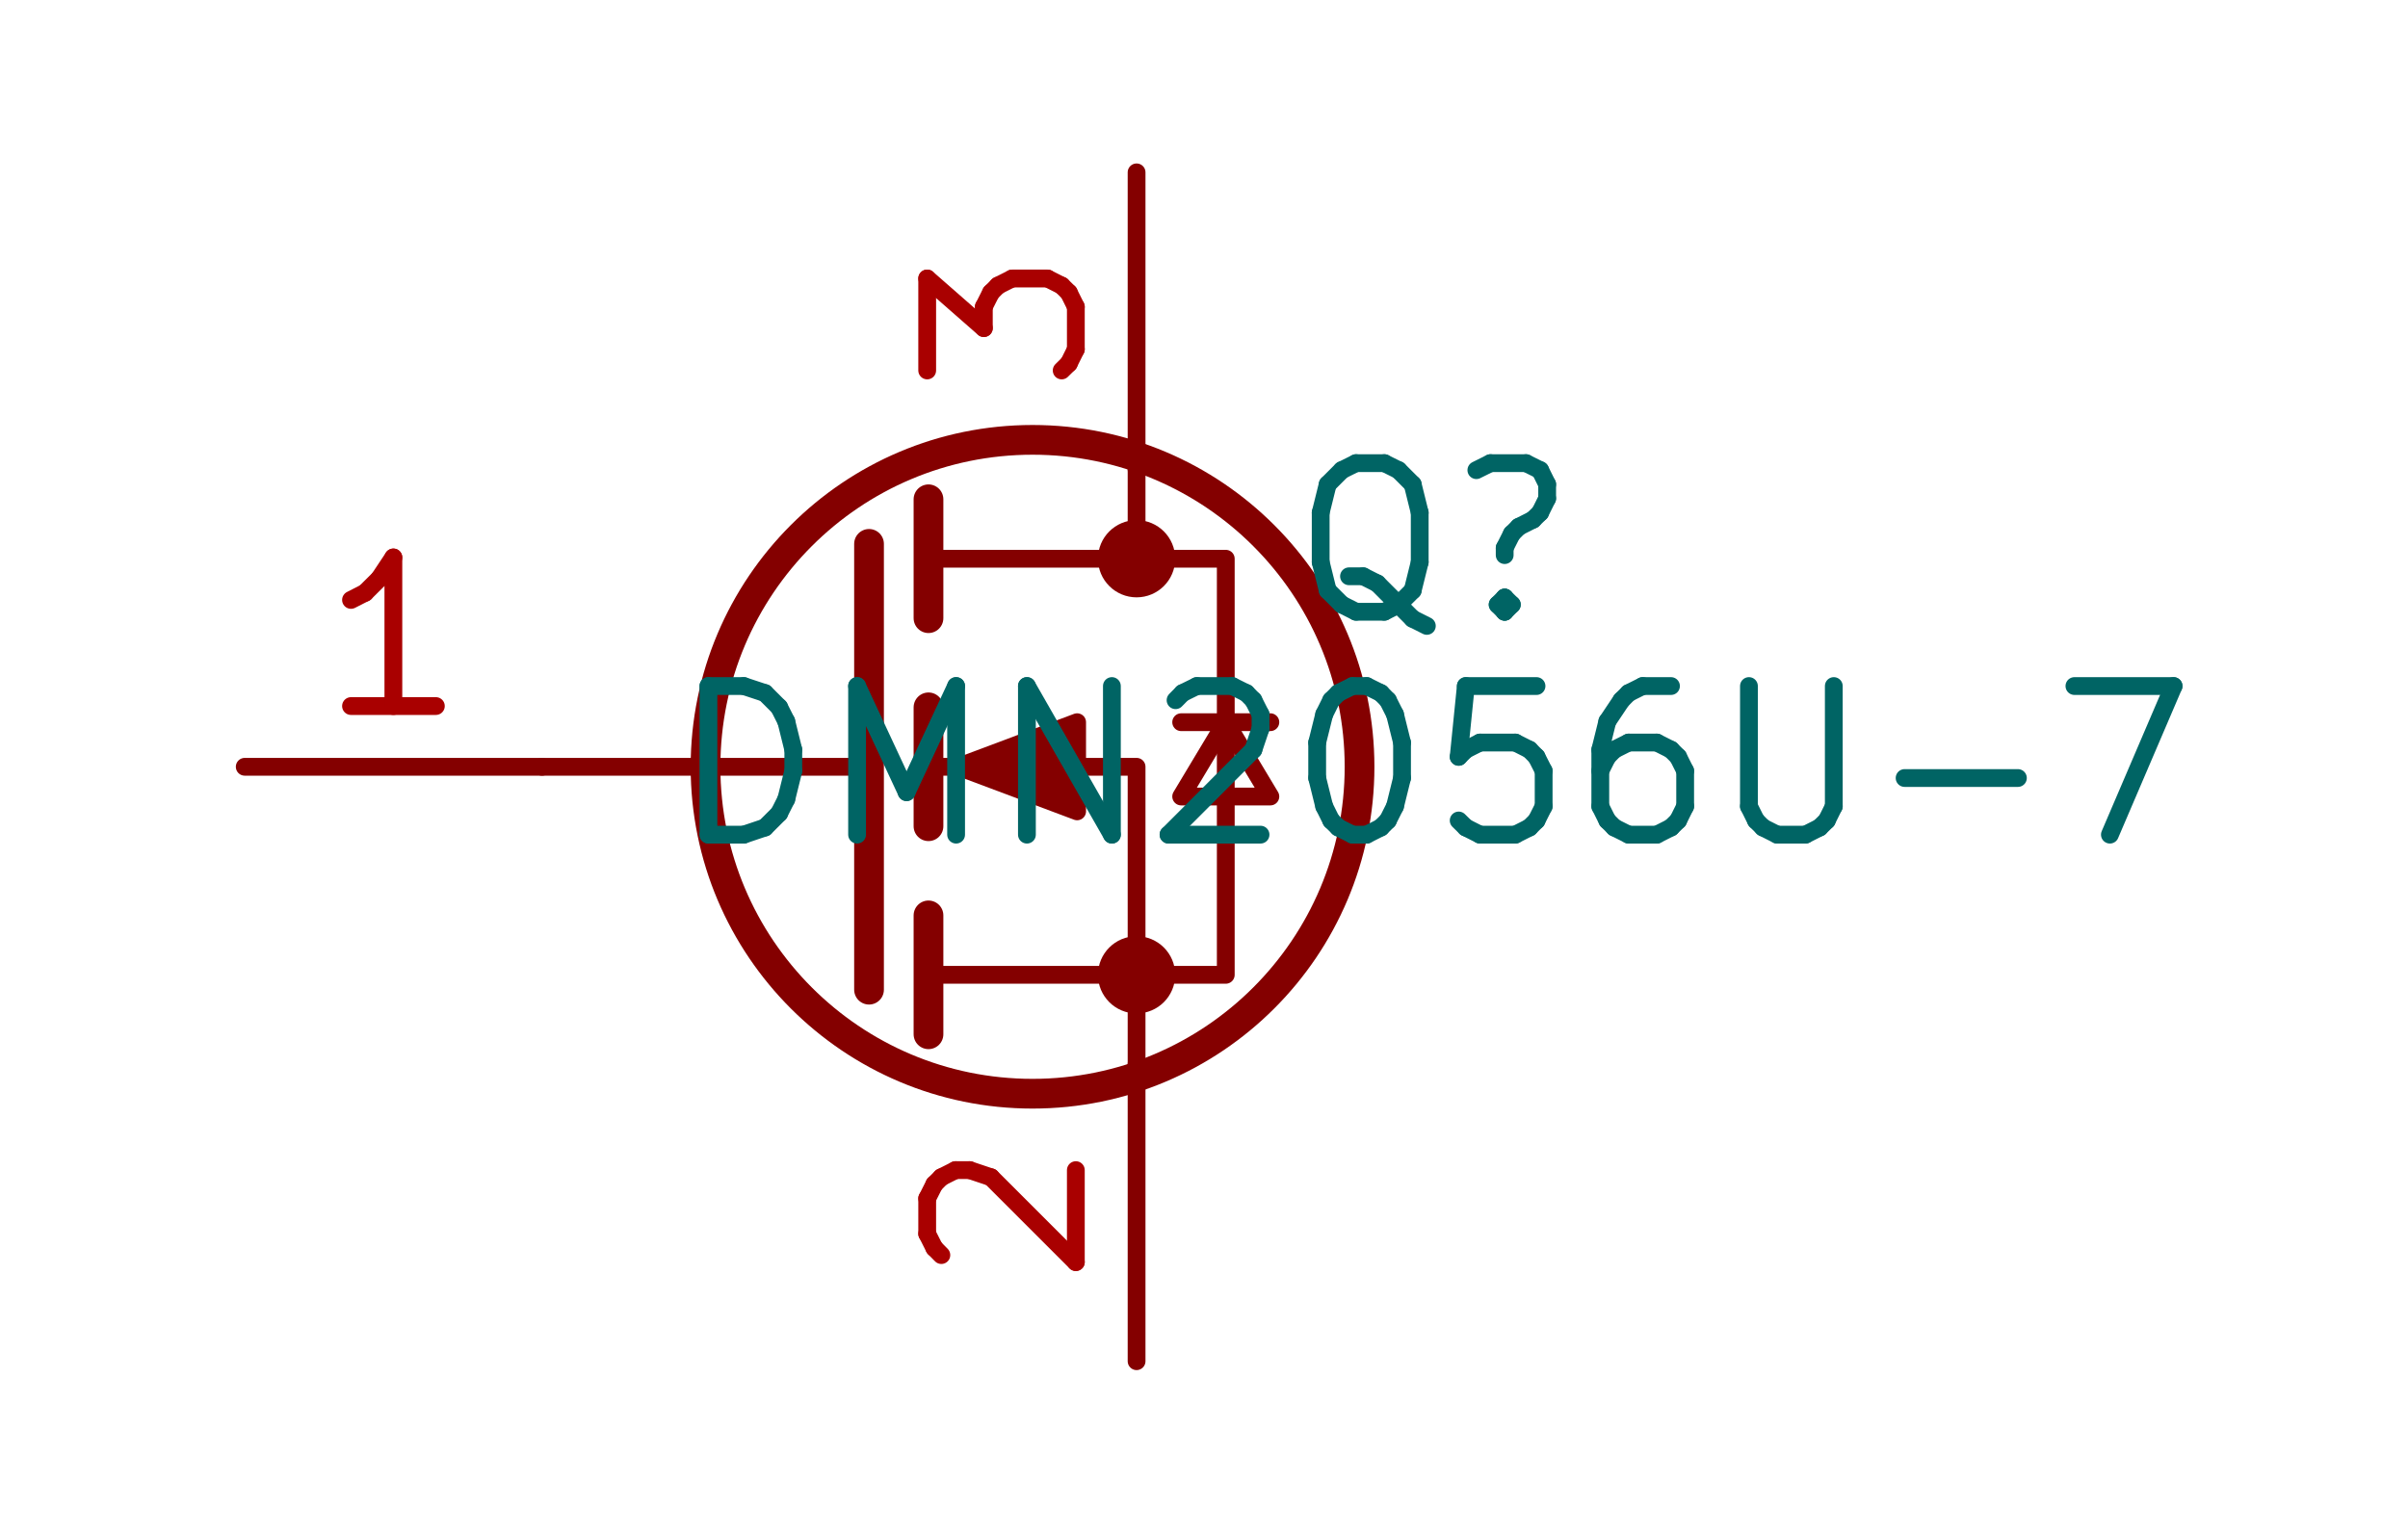
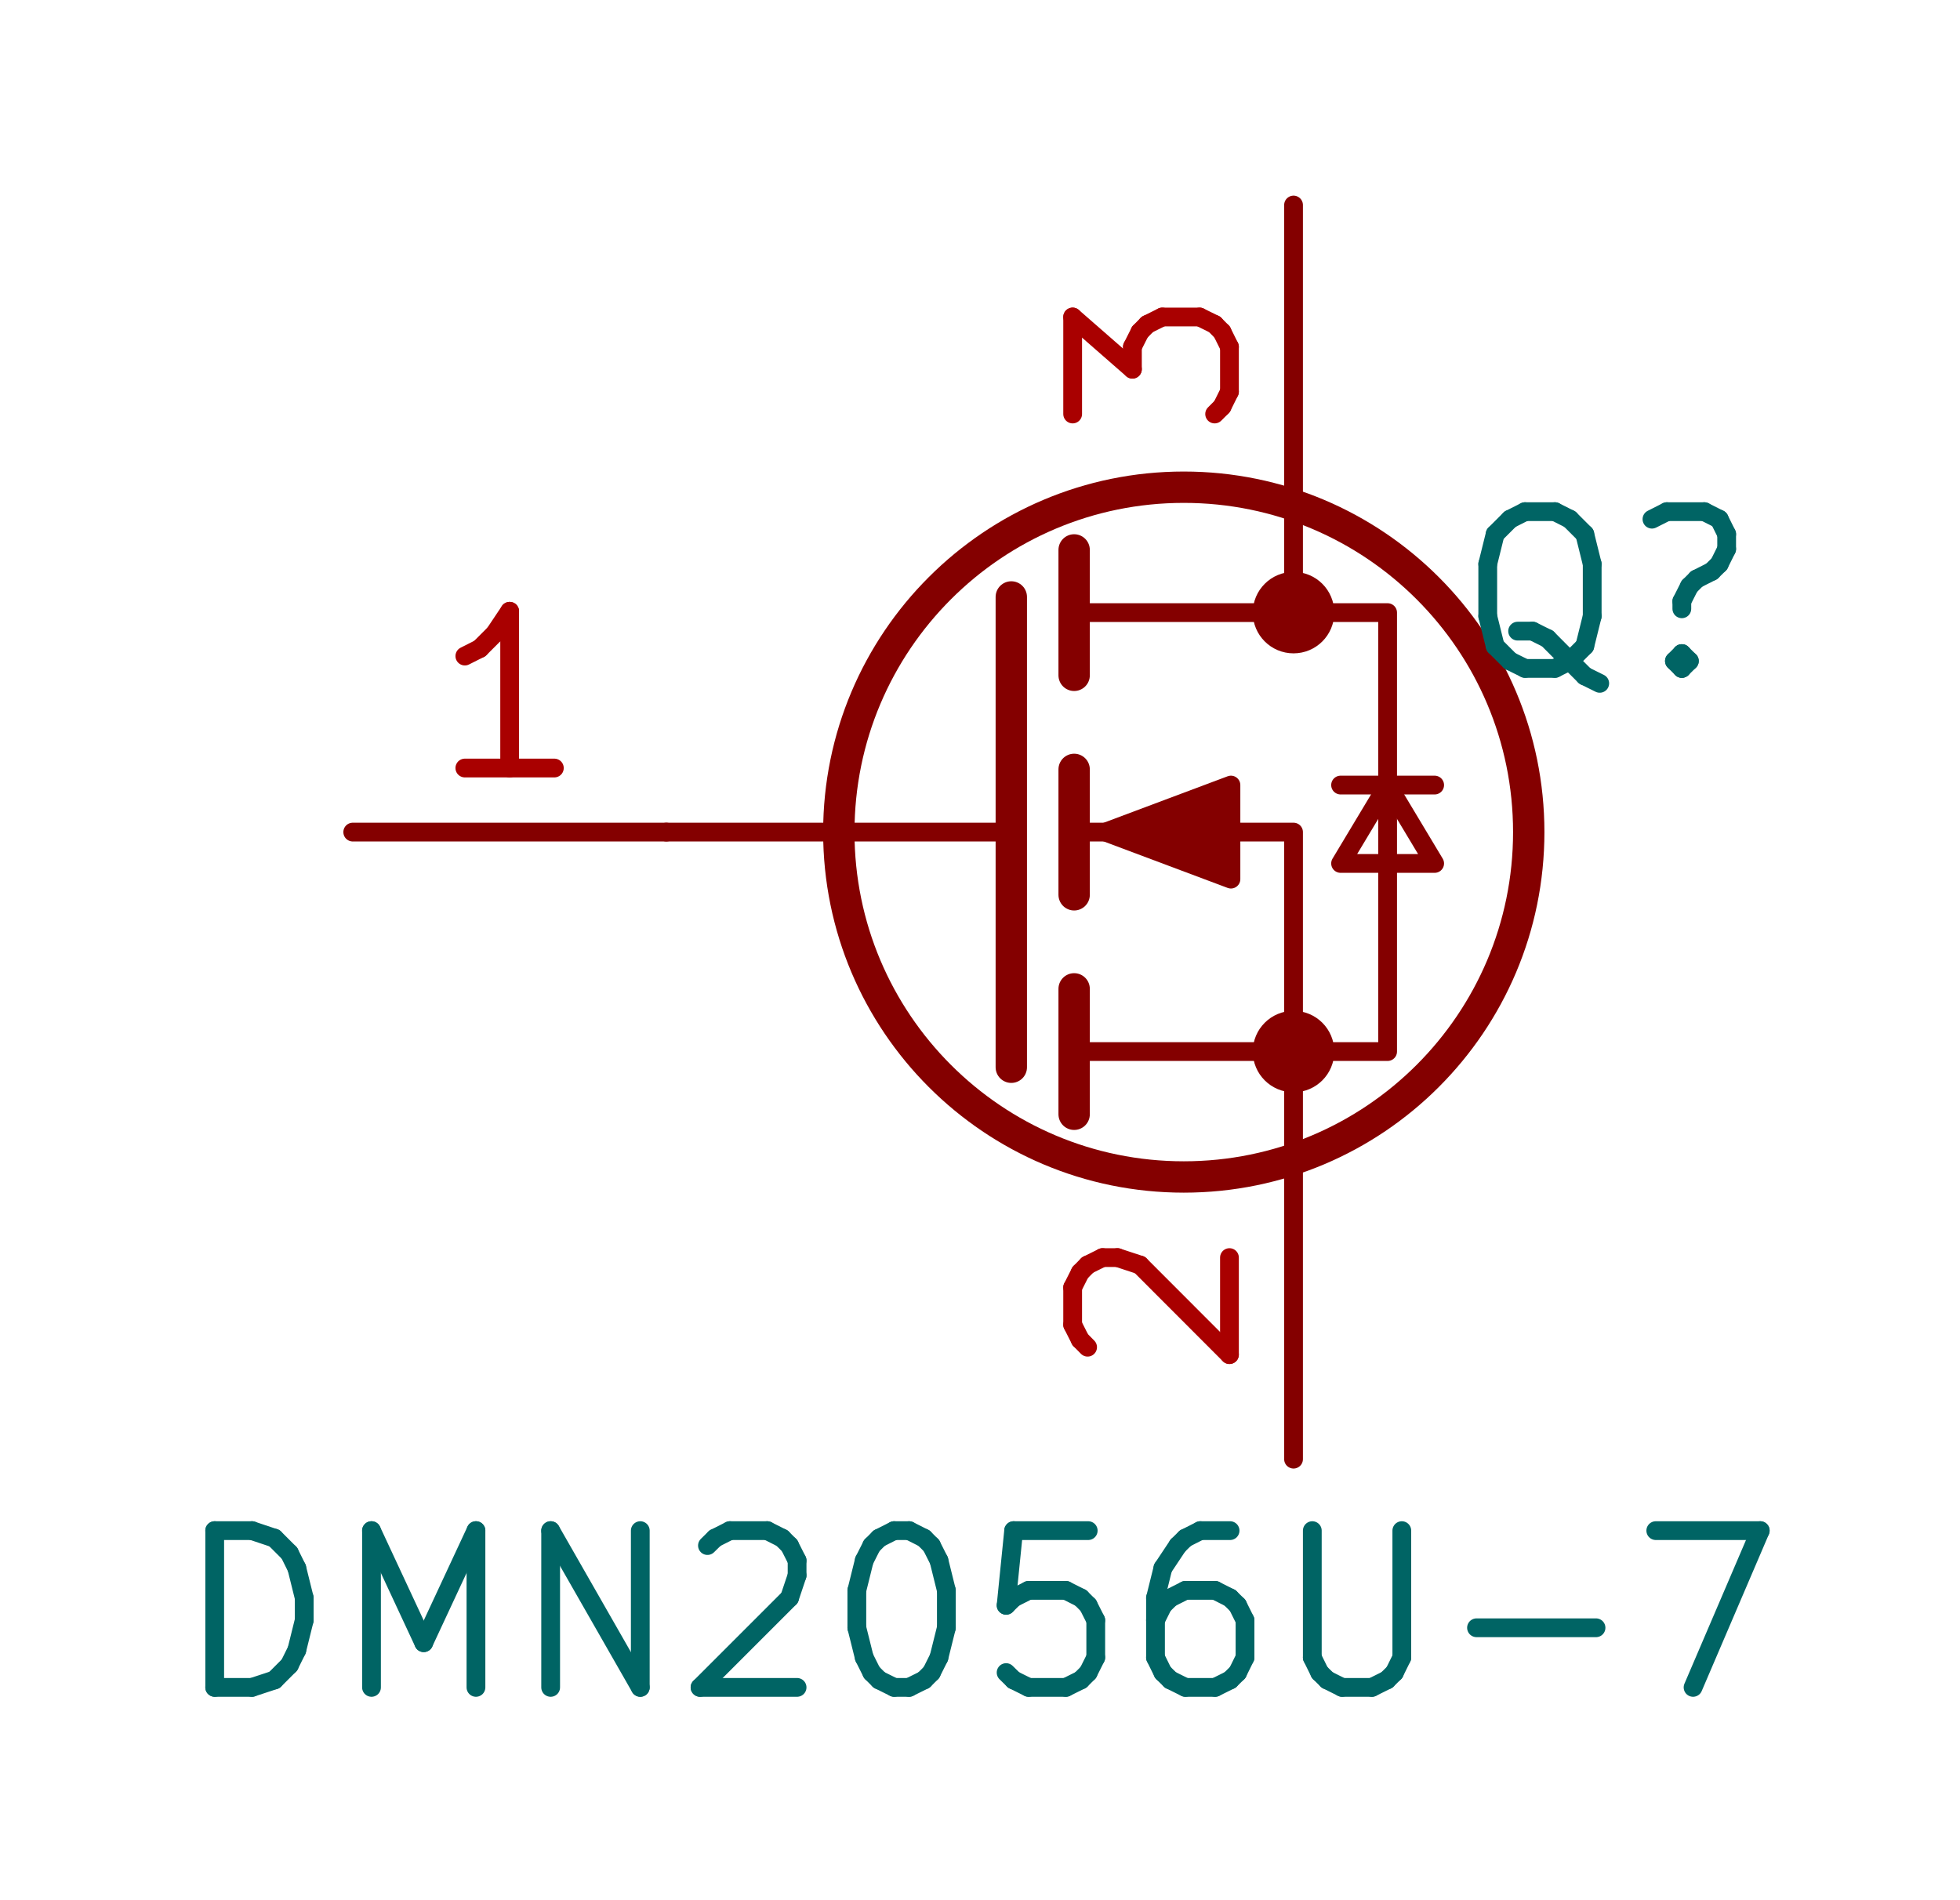
- <svg xmlns="http://www.w3.org/2000/svg" version="1.1" width="100%" height="100%" viewBox="0 0 20.574 13.106">
+ <svg xmlns="http://www.w3.org/2000/svg" version="1.1" width="100%" height="100%" viewBox="0 0 15.875 15.392">
  <g style="fill:#000000; fill-opacity:1;stroke:#000000; stroke-opacity:1; stroke-linecap:round; stroke-linejoin:round;" transform="translate(0 0) scale(1 1)">
-     <path style="fill:none;  stroke:#840000; stroke-width:0.254; stroke-opacity:1;  stroke-linecap:round; stroke-linejoin:round;fill:none" d="M 7.425,4.648 7.425,8.458 " />
-     <path style="fill:none;  stroke:#840000; stroke-width:0.152; stroke-opacity:1;  stroke-linecap:round; stroke-linejoin:round;fill:none" d="M 7.425,6.553 4.631,6.553 " />
-     <path style="fill:none;  stroke:#840000; stroke-width:0.254; stroke-opacity:1;  stroke-linecap:round; stroke-linejoin:round;fill:none" d="M 7.933,4.267 7.933,5.283 " />
-     <path style="fill:none;  stroke:#840000; stroke-width:0.254; stroke-opacity:1;  stroke-linecap:round; stroke-linejoin:round;fill:none" d="M 7.933,6.045 7.933,7.061 " />
-     <path style="fill:none;  stroke:#840000; stroke-width:0.254; stroke-opacity:1;  stroke-linecap:round; stroke-linejoin:round;fill:none" d="M 7.933,7.823 7.933,8.839 " />
-     <path style="fill:none;  stroke:#840000; stroke-width:0.152; stroke-opacity:1;  stroke-linecap:round; stroke-linejoin:round;fill:none" d="M 7.933,8.331 10.473,8.331 10.473,4.775 7.933,4.775 " />
-     <path style="fill:#840000; fill-opacity:1;  stroke:#840000; stroke-width:0.152; stroke-opacity:1;  stroke-linecap:round; stroke-linejoin:round;fill-rule:evenodd;" d="M 8.187,6.553 9.203,6.172 9.203,6.934 Z" />
+     <path style="fill:none;  stroke:#840000; stroke-width:0.254; stroke-opacity:1;  stroke-linecap:round; stroke-linejoin:round;fill:none" d="M 8.191,4.836 8.191,8.646 " />
+     <path style="fill:none;  stroke:#840000; stroke-width:0.152; stroke-opacity:1;  stroke-linecap:round; stroke-linejoin:round;fill:none" d="M 8.191,6.741 5.397,6.741 " />
+     <path style="fill:none;  stroke:#840000; stroke-width:0.254; stroke-opacity:1;  stroke-linecap:round; stroke-linejoin:round;fill:none" d="M 8.7,4.455 8.7,5.471 " />
+     <path style="fill:none;  stroke:#840000; stroke-width:0.254; stroke-opacity:1;  stroke-linecap:round; stroke-linejoin:round;fill:none" d="M 8.7,6.233 8.7,7.249 " />
+     <path style="fill:none;  stroke:#840000; stroke-width:0.254; stroke-opacity:1;  stroke-linecap:round; stroke-linejoin:round;fill:none" d="M 8.7,8.011 8.7,9.027 " />
+     <path style="fill:none;  stroke:#840000; stroke-width:0.152; stroke-opacity:1;  stroke-linecap:round; stroke-linejoin:round;fill:none" d="M 8.7,8.519 11.239,8.519 11.239,4.963 8.7,4.963 " />
+     <path style="fill:#840000; fill-opacity:1;  stroke:#840000; stroke-width:0.152; stroke-opacity:1;  stroke-linecap:round; stroke-linejoin:round;fill-rule:evenodd;" d="M 8.954,6.741 9.97,6.36 9.97,7.122 Z" />
  </g>
  <g style="fill:none;  stroke:#840000; stroke-width:0.254; stroke-opacity:1;  stroke-linecap:round; stroke-linejoin:round;">
-     <circle cx="8.822" cy="6.553" r="2.794" />
-     <path style="fill:none;  stroke:#840000; stroke-width:0.152; stroke-opacity:1;  stroke-linecap:round; stroke-linejoin:round;fill:none" d="M 9.711,4.013 9.711,4.775 " />
+     <circle cx="9.588" cy="6.741" r="2.794" />
+     <path style="fill:none;  stroke:#840000; stroke-width:0.152; stroke-opacity:1;  stroke-linecap:round; stroke-linejoin:round;fill:none" d="M 10.477,4.201 10.477,4.963 " />
  </g>
  <g style="fill:#840000; fill-opacity:1;  stroke:#840000; stroke-width:0.152; stroke-opacity:1;  stroke-linecap:round; stroke-linejoin:round;">
-     <circle cx="9.711" cy="4.775" r="0.254" />
-     <circle cx="9.711" cy="8.331" r="0.254" />
-     <path style="fill:none;  stroke:#840000; stroke-width:0.152; stroke-opacity:1;  stroke-linecap:round; stroke-linejoin:round;fill:none" d="M 9.711,9.093 9.711,6.553 7.933,6.553 " />
-     <path style="fill:none;  stroke:#840000; stroke-width:0.152; stroke-opacity:1;  stroke-linecap:round; stroke-linejoin:round;fill:none" d="M 10.092,6.172 10.854,6.172 " />
-     <path style="fill:none;  stroke:#840000; stroke-width:0.152; stroke-opacity:1;  stroke-linecap:round; stroke-linejoin:round;fill:none" d="M 10.473,6.172 10.092,6.807 10.854,6.807 Z" />
+     <circle cx="10.477" cy="4.963" r="0.254" />
+     <circle cx="10.477" cy="8.519" r="0.254" />
+     <path style="fill:none;  stroke:#840000; stroke-width:0.152; stroke-opacity:1;  stroke-linecap:round; stroke-linejoin:round;fill:none" d="M 10.477,9.281 10.477,6.741 8.7,6.741 " />
+     <path style="fill:none;  stroke:#840000; stroke-width:0.152; stroke-opacity:1;  stroke-linecap:round; stroke-linejoin:round;fill:none" d="M 10.858,6.36 11.62,6.36 " />
+     <path style="fill:none;  stroke:#840000; stroke-width:0.152; stroke-opacity:1;  stroke-linecap:round; stroke-linejoin:round;fill:none" d="M 11.239,6.36 10.858,6.995 11.62,6.995 Z" />
  </g>
  <g style="fill:none;  stroke:#840000; stroke-width:0.152; stroke-opacity:1;  stroke-linecap:round; stroke-linejoin:round;">
-     <path d="M4.631 6.553 L2.091 6.553 " />
+     <path d="M5.397 6.741 L2.857 6.741 " />
  </g>
  <g style="fill:none;  stroke:#A90000; stroke-width:0.152; stroke-opacity:1;  stroke-linecap:round; stroke-linejoin:round;">
-     <text x="3.361" y="6.198" textLength="1.413" font-size="1.693" lengthAdjust="spacingAndGlyphs" text-anchor="middle" opacity="0" stroke-opacity="0">1</text>
-     <g class="stroked-text">
-       <path d="M3.724 6.034 L2.999 6.034 " />
-       <path d="M3.361 6.034 L3.361 4.764 " />
-       <path d="M3.361 4.764 L3.24 4.946 " />
-       <path d="M3.24 4.946 L3.119 5.066 " />
-       <path d="M3.119 5.066 L2.999 5.127 " />
+     <text x="4.128" y="6.385" textLength="1.413" font-size="1.693" lengthAdjust="spacingAndGlyphs" text-anchor="middle" opacity="0" stroke-opacity="0">1</text>
+     <g class="stroked-text">
+       <path d="M4.49 6.222 L3.765 6.222 " />
+       <path d="M4.128 6.222 L4.128 4.952 " />
+       <path d="M4.128 4.952 L4.007 5.133 " />
+       <path d="M4.007 5.133 L3.886 5.254 " />
+       <path d="M3.886 5.254 L3.765 5.315 " />
    </g>
  </g>
  <g style="fill:none;  stroke:#840000; stroke-width:0.152; stroke-opacity:1;  stroke-linecap:round; stroke-linejoin:round;">
-     <path d="M9.711 9.093 L9.711 11.633 " />
+     <path d="M10.477 9.281 L10.477 11.821 " />
  </g>
  <g style="fill:none;  stroke:#A90000; stroke-width:0.152; stroke-opacity:1;  stroke-linecap:round; stroke-linejoin:round;">
-     <g transform="rotate(-90 9.3558 10.3632)">
-       <text x="9.356" y="10.363" textLength="1.413" font-size="1.693" lengthAdjust="spacingAndGlyphs" text-anchor="middle" opacity="0" stroke-opacity="0">2</text>
-     </g>
-     <g class="stroked-text">
-       <path d="M8.043 10.726 L7.983 10.665 " />
-       <path d="M7.983 10.665 L7.922 10.544 " />
-       <path d="M7.922 10.544 L7.922 10.242 " />
-       <path d="M7.922 10.242 L7.983 10.121 " />
-       <path d="M7.983 10.121 L8.043 10.061 " />
-       <path d="M8.043 10.061 L8.164 10 " />
-       <path d="M8.164 10 L8.285 10 " />
-       <path d="M8.285 10 L8.467 10.061 " />
-       <path d="M8.467 10.061 L9.192 10.786 " />
-       <path d="M9.192 10.786 L9.192 10 " />
+     <g transform="rotate(-90 10.1219 10.5509)">
+       <text x="10.122" y="10.551" textLength="1.413" font-size="1.693" lengthAdjust="spacingAndGlyphs" text-anchor="middle" opacity="0" stroke-opacity="0">2</text>
+     </g>
+     <g class="stroked-text">
+       <path d="M8.809 10.914 L8.749 10.853 " />
+       <path d="M8.749 10.853 L8.688 10.732 " />
+       <path d="M8.688 10.732 L8.688 10.43 " />
+       <path d="M8.688 10.43 L8.749 10.309 " />
+       <path d="M8.749 10.309 L8.809 10.248 " />
+       <path d="M8.809 10.248 L8.93 10.188 " />
+       <path d="M8.93 10.188 L9.051 10.188 " />
+       <path d="M9.051 10.188 L9.233 10.248 " />
+       <path d="M9.233 10.248 L9.958 10.974 " />
+       <path d="M9.958 10.974 L9.958 10.188 " />
    </g>
  </g>
  <g style="fill:none;  stroke:#840000; stroke-width:0.152; stroke-opacity:1;  stroke-linecap:round; stroke-linejoin:round;">
-     <path d="M9.711 4.013 L9.711 1.473 " />
+     <path d="M10.477 4.201 L10.477 1.661 " />
  </g>
  <g style="fill:none;  stroke:#A90000; stroke-width:0.152; stroke-opacity:1;  stroke-linecap:round; stroke-linejoin:round;">
-     <g transform="rotate(-90 9.3558 2.7432)">
-       <text x="9.356" y="2.743" textLength="1.413" font-size="1.693" lengthAdjust="spacingAndGlyphs" text-anchor="middle" opacity="0" stroke-opacity="0">3</text>
-     </g>
-     <g class="stroked-text">
-       <path d="M7.922 3.166 L7.922 2.38 " />
-       <path d="M7.922 2.38 L8.406 2.804 " />
-       <path d="M8.406 2.804 L8.406 2.622 " />
-       <path d="M8.406 2.622 L8.467 2.501 " />
-       <path d="M8.467 2.501 L8.527 2.441 " />
-       <path d="M8.527 2.441 L8.648 2.38 " />
-       <path d="M8.648 2.38 L8.95 2.38 " />
-       <path d="M8.95 2.38 L9.071 2.441 " />
-       <path d="M9.071 2.441 L9.132 2.501 " />
-       <path d="M9.132 2.501 L9.192 2.622 " />
-       <path d="M9.192 2.622 L9.192 2.985 " />
-       <path d="M9.192 2.985 L9.132 3.106 " />
-       <path d="M9.132 3.106 L9.071 3.166 " />
+     <g transform="rotate(-90 10.1219 2.9309)">
+       <text x="10.122" y="2.931" textLength="1.413" font-size="1.693" lengthAdjust="spacingAndGlyphs" text-anchor="middle" opacity="0" stroke-opacity="0">3</text>
+     </g>
+     <g class="stroked-text">
+       <path d="M8.688 3.354 L8.688 2.568 " />
+       <path d="M8.688 2.568 L9.172 2.991 " />
+       <path d="M9.172 2.991 L9.172 2.81 " />
+       <path d="M9.172 2.81 L9.233 2.689 " />
+       <path d="M9.233 2.689 L9.293 2.628 " />
+       <path d="M9.293 2.628 L9.414 2.568 " />
+       <path d="M9.414 2.568 L9.716 2.568 " />
+       <path d="M9.716 2.568 L9.838 2.628 " />
+       <path d="M9.838 2.628 L9.898 2.689 " />
+       <path d="M9.898 2.689 L9.958 2.81 " />
+       <path d="M9.958 2.81 L9.958 3.173 " />
+       <path d="M9.958 3.173 L9.898 3.294 " />
+       <path d="M9.898 3.294 L9.838 3.354 " />
    </g>
  </g>
  <g style="fill:none;  stroke:#006464; stroke-width:0.152; stroke-opacity:1;  stroke-linecap:round; stroke-linejoin:round;">
-     <text x="12.251" y="5.283" textLength="2.622" font-size="1.693" lengthAdjust="spacingAndGlyphs" text-anchor="middle" opacity="0" stroke-opacity="0">Q?</text>
-     <g class="stroked-text">
-       <path d="M12.191 5.349 L12.07 5.288 " />
-       <path d="M12.07 5.288 L11.949 5.167 " />
-       <path d="M11.949 5.167 L11.768 4.986 " />
-       <path d="M11.768 4.986 L11.647 4.925 " />
-       <path d="M11.647 4.925 L11.526 4.925 " />
-       <path d="M11.586 5.228 L11.465 5.167 " />
-       <path d="M11.465 5.167 L11.344 5.046 " />
-       <path d="M11.344 5.046 L11.284 4.804 " />
-       <path d="M11.284 4.804 L11.284 4.381 " />
-       <path d="M11.284 4.381 L11.344 4.139 " />
-       <path d="M11.344 4.139 L11.465 4.018 " />
-       <path d="M11.465 4.018 L11.586 3.958 " />
-       <path d="M11.586 3.958 L11.828 3.958 " />
-       <path d="M11.828 3.958 L11.949 4.018 " />
-       <path d="M11.949 4.018 L12.07 4.139 " />
-       <path d="M12.07 4.139 L12.13 4.381 " />
-       <path d="M12.13 4.381 L12.13 4.804 " />
-       <path d="M12.13 4.804 L12.07 5.046 " />
-       <path d="M12.07 5.046 L11.949 5.167 " />
-       <path d="M11.949 5.167 L11.828 5.228 " />
-       <path d="M11.828 5.228 L11.586 5.228 " />
-       <path d="M12.856 5.107 L12.917 5.167 " />
-       <path d="M12.917 5.167 L12.856 5.228 " />
-       <path d="M12.856 5.228 L12.796 5.167 " />
-       <path d="M12.796 5.167 L12.856 5.107 " />
-       <path d="M12.856 5.107 L12.856 5.228 " />
-       <path d="M12.614 4.018 L12.735 3.958 " />
-       <path d="M12.735 3.958 L13.038 3.958 " />
-       <path d="M13.038 3.958 L13.159 4.018 " />
-       <path d="M13.159 4.018 L13.219 4.139 " />
-       <path d="M13.219 4.139 L13.219 4.26 " />
-       <path d="M13.219 4.26 L13.159 4.381 " />
-       <path d="M13.159 4.381 L13.098 4.441 " />
-       <path d="M13.098 4.441 L12.977 4.502 " />
-       <path d="M12.977 4.502 L12.917 4.562 " />
-       <path d="M12.917 4.562 L12.856 4.683 " />
-       <path d="M12.856 4.683 L12.856 4.744 " />
-     </g>
-     <text x="12.251" y="7.188" textLength="13.206" font-size="1.693" lengthAdjust="spacingAndGlyphs" text-anchor="middle" opacity="0" stroke-opacity="0">DMN2056U-7</text>
-     <g class="stroked-text">
-       <path d="M6.053 7.133 L6.053 5.863 " />
-       <path d="M6.053 5.863 L6.355 5.863 " />
-       <path d="M6.355 5.863 L6.536 5.923 " />
-       <path d="M6.536 5.923 L6.657 6.044 " />
-       <path d="M6.657 6.044 L6.718 6.165 " />
-       <path d="M6.718 6.165 L6.778 6.407 " />
-       <path d="M6.778 6.407 L6.778 6.588 " />
-       <path d="M6.778 6.588 L6.718 6.83 " />
-       <path d="M6.718 6.83 L6.657 6.951 " />
-       <path d="M6.657 6.951 L6.536 7.072 " />
-       <path d="M6.536 7.072 L6.355 7.133 " />
-       <path d="M6.355 7.133 L6.053 7.133 " />
-       <path d="M7.323 7.133 L7.323 5.863 " />
-       <path d="M7.323 5.863 L7.746 6.77 " />
-       <path d="M7.746 6.77 L8.169 5.863 " />
-       <path d="M8.169 5.863 L8.169 7.133 " />
-       <path d="M8.774 7.133 L8.774 5.863 " />
-       <path d="M8.774 5.863 L9.5 7.133 " />
-       <path d="M9.5 7.133 L9.5 5.863 " />
-       <path d="M10.044 5.984 L10.104 5.923 " />
-       <path d="M10.104 5.923 L10.226 5.863 " />
-       <path d="M10.226 5.863 L10.528 5.863 " />
-       <path d="M10.528 5.863 L10.649 5.923 " />
-       <path d="M10.649 5.923 L10.709 5.984 " />
-       <path d="M10.709 5.984 L10.77 6.105 " />
-       <path d="M10.77 6.105 L10.77 6.226 " />
-       <path d="M10.77 6.226 L10.709 6.407 " />
-       <path d="M10.709 6.407 L9.984 7.133 " />
-       <path d="M9.984 7.133 L10.77 7.133 " />
-       <path d="M11.556 5.863 L11.677 5.863 " />
-       <path d="M11.677 5.863 L11.798 5.923 " />
-       <path d="M11.798 5.923 L11.858 5.984 " />
-       <path d="M11.858 5.984 L11.919 6.105 " />
-       <path d="M11.919 6.105 L11.979 6.346 " />
-       <path d="M11.979 6.346 L11.979 6.649 " />
-       <path d="M11.979 6.649 L11.919 6.891 " />
-       <path d="M11.919 6.891 L11.858 7.012 " />
-       <path d="M11.858 7.012 L11.798 7.072 " />
-       <path d="M11.798 7.072 L11.677 7.133 " />
-       <path d="M11.677 7.133 L11.556 7.133 " />
-       <path d="M11.556 7.133 L11.435 7.072 " />
-       <path d="M11.435 7.072 L11.374 7.012 " />
-       <path d="M11.374 7.012 L11.314 6.891 " />
-       <path d="M11.314 6.891 L11.254 6.649 " />
-       <path d="M11.254 6.649 L11.254 6.346 " />
-       <path d="M11.254 6.346 L11.314 6.105 " />
-       <path d="M11.314 6.105 L11.374 5.984 " />
-       <path d="M11.374 5.984 L11.435 5.923 " />
-       <path d="M11.435 5.923 L11.556 5.863 " />
-       <path d="M13.128 5.863 L12.524 5.863 " />
-       <path d="M12.524 5.863 L12.463 6.468 " />
-       <path d="M12.463 6.468 L12.524 6.407 " />
-       <path d="M12.524 6.407 L12.645 6.346 " />
-       <path d="M12.645 6.346 L12.947 6.346 " />
-       <path d="M12.947 6.346 L13.068 6.407 " />
-       <path d="M13.068 6.407 L13.128 6.468 " />
-       <path d="M13.128 6.468 L13.189 6.588 " />
-       <path d="M13.189 6.588 L13.189 6.891 " />
-       <path d="M13.189 6.891 L13.128 7.012 " />
-       <path d="M13.128 7.012 L13.068 7.072 " />
-       <path d="M13.068 7.072 L12.947 7.133 " />
-       <path d="M12.947 7.133 L12.645 7.133 " />
-       <path d="M12.645 7.133 L12.524 7.072 " />
-       <path d="M12.524 7.072 L12.463 7.012 " />
-       <path d="M14.277 5.863 L14.035 5.863 " />
-       <path d="M14.035 5.863 L13.915 5.923 " />
-       <path d="M13.915 5.923 L13.854 5.984 " />
-       <path d="M13.854 5.984 L13.733 6.165 " />
-       <path d="M13.733 6.165 L13.673 6.407 " />
-       <path d="M13.673 6.407 L13.673 6.891 " />
-       <path d="M13.673 6.891 L13.733 7.012 " />
-       <path d="M13.733 7.012 L13.793 7.072 " />
-       <path d="M13.793 7.072 L13.915 7.133 " />
-       <path d="M13.915 7.133 L14.156 7.133 " />
-       <path d="M14.156 7.133 L14.277 7.072 " />
-       <path d="M14.277 7.072 L14.338 7.012 " />
-       <path d="M14.338 7.012 L14.398 6.891 " />
-       <path d="M14.398 6.891 L14.398 6.588 " />
-       <path d="M14.398 6.588 L14.338 6.468 " />
-       <path d="M14.338 6.468 L14.277 6.407 " />
-       <path d="M14.277 6.407 L14.156 6.346 " />
-       <path d="M14.156 6.346 L13.915 6.346 " />
-       <path d="M13.915 6.346 L13.793 6.407 " />
-       <path d="M13.793 6.407 L13.733 6.468 " />
-       <path d="M13.733 6.468 L13.673 6.588 " />
-       <path d="M14.943 5.863 L14.943 6.891 " />
-       <path d="M14.943 6.891 L15.003 7.012 " />
-       <path d="M15.003 7.012 L15.063 7.072 " />
-       <path d="M15.063 7.072 L15.184 7.133 " />
-       <path d="M15.184 7.133 L15.426 7.133 " />
-       <path d="M15.426 7.133 L15.547 7.072 " />
-       <path d="M15.547 7.072 L15.608 7.012 " />
-       <path d="M15.608 7.012 L15.668 6.891 " />
-       <path d="M15.668 6.891 L15.668 5.863 " />
-       <path d="M16.273 6.649 L17.241 6.649 " />
-       <path d="M17.724 5.863 L18.571 5.863 " />
-       <path d="M18.571 5.863 L18.027 7.133 " />
+     <text x="13.018" y="5.471" textLength="2.622" font-size="1.693" lengthAdjust="spacingAndGlyphs" text-anchor="middle" opacity="0" stroke-opacity="0">Q?</text>
+     <g class="stroked-text">
+       <path d="M12.957 5.536 L12.836 5.476 " />
+       <path d="M12.836 5.476 L12.715 5.355 " />
+       <path d="M12.715 5.355 L12.534 5.173 " />
+       <path d="M12.534 5.173 L12.413 5.113 " />
+       <path d="M12.413 5.113 L12.292 5.113 " />
+       <path d="M12.352 5.415 L12.231 5.355 " />
+       <path d="M12.231 5.355 L12.11 5.234 " />
+       <path d="M12.11 5.234 L12.05 4.992 " />
+       <path d="M12.05 4.992 L12.05 4.569 " />
+       <path d="M12.05 4.569 L12.11 4.327 " />
+       <path d="M12.11 4.327 L12.231 4.206 " />
+       <path d="M12.231 4.206 L12.352 4.145 " />
+       <path d="M12.352 4.145 L12.594 4.145 " />
+       <path d="M12.594 4.145 L12.715 4.206 " />
+       <path d="M12.715 4.206 L12.836 4.327 " />
+       <path d="M12.836 4.327 L12.896 4.569 " />
+       <path d="M12.896 4.569 L12.896 4.992 " />
+       <path d="M12.896 4.992 L12.836 5.234 " />
+       <path d="M12.836 5.234 L12.715 5.355 " />
+       <path d="M12.715 5.355 L12.594 5.415 " />
+       <path d="M12.594 5.415 L12.352 5.415 " />
+       <path d="M13.622 5.295 L13.683 5.355 " />
+       <path d="M13.683 5.355 L13.622 5.415 " />
+       <path d="M13.622 5.415 L13.562 5.355 " />
+       <path d="M13.562 5.355 L13.622 5.295 " />
+       <path d="M13.622 5.295 L13.622 5.415 " />
+       <path d="M13.38 4.206 L13.501 4.145 " />
+       <path d="M13.501 4.145 L13.804 4.145 " />
+       <path d="M13.804 4.145 L13.925 4.206 " />
+       <path d="M13.925 4.206 L13.985 4.327 " />
+       <path d="M13.985 4.327 L13.985 4.448 " />
+       <path d="M13.985 4.448 L13.925 4.569 " />
+       <path d="M13.925 4.569 L13.864 4.629 " />
+       <path d="M13.864 4.629 L13.743 4.69 " />
+       <path d="M13.743 4.69 L13.683 4.75 " />
+       <path d="M13.683 4.75 L13.622 4.871 " />
+       <path d="M13.622 4.871 L13.622 4.932 " />
+     </g>
+     <text x="7.938" y="13.726" textLength="13.206" font-size="1.693" lengthAdjust="spacingAndGlyphs" text-anchor="middle" opacity="0" stroke-opacity="0">DMN2056U-7</text>
+     <g class="stroked-text">
+       <path d="M1.739 13.67 L1.739 12.4 " />
+       <path d="M1.739 12.4 L2.041 12.4 " />
+       <path d="M2.041 12.4 L2.223 12.461 " />
+       <path d="M2.223 12.461 L2.344 12.582 " />
+       <path d="M2.344 12.582 L2.404 12.703 " />
+       <path d="M2.404 12.703 L2.464 12.945 " />
+       <path d="M2.464 12.945 L2.464 13.126 " />
+       <path d="M2.464 13.126 L2.404 13.368 " />
+       <path d="M2.404 13.368 L2.344 13.489 " />
+       <path d="M2.344 13.489 L2.223 13.61 " />
+       <path d="M2.223 13.61 L2.041 13.67 " />
+       <path d="M2.041 13.67 L1.739 13.67 " />
+       <path d="M3.009 13.67 L3.009 12.4 " />
+       <path d="M3.009 12.4 L3.432 13.308 " />
+       <path d="M3.432 13.308 L3.855 12.4 " />
+       <path d="M3.855 12.4 L3.855 13.67 " />
+       <path d="M4.46 13.67 L4.46 12.4 " />
+       <path d="M4.46 12.4 L5.186 13.67 " />
+       <path d="M5.186 13.67 L5.186 12.4 " />
+       <path d="M5.73 12.521 L5.791 12.461 " />
+       <path d="M5.791 12.461 L5.912 12.4 " />
+       <path d="M5.912 12.4 L6.214 12.4 " />
+       <path d="M6.214 12.4 L6.335 12.461 " />
+       <path d="M6.335 12.461 L6.395 12.521 " />
+       <path d="M6.395 12.521 L6.456 12.642 " />
+       <path d="M6.456 12.642 L6.456 12.763 " />
+       <path d="M6.456 12.763 L6.395 12.945 " />
+       <path d="M6.395 12.945 L5.67 13.67 " />
+       <path d="M5.67 13.67 L6.456 13.67 " />
+       <path d="M7.242 12.4 L7.363 12.4 " />
+       <path d="M7.363 12.4 L7.484 12.461 " />
+       <path d="M7.484 12.461 L7.544 12.521 " />
+       <path d="M7.544 12.521 L7.605 12.642 " />
+       <path d="M7.605 12.642 L7.665 12.884 " />
+       <path d="M7.665 12.884 L7.665 13.187 " />
+       <path d="M7.665 13.187 L7.605 13.428 " />
+       <path d="M7.605 13.428 L7.544 13.55 " />
+       <path d="M7.544 13.55 L7.484 13.61 " />
+       <path d="M7.484 13.61 L7.363 13.67 " />
+       <path d="M7.363 13.67 L7.242 13.67 " />
+       <path d="M7.242 13.67 L7.121 13.61 " />
+       <path d="M7.121 13.61 L7.061 13.55 " />
+       <path d="M7.061 13.55 L7 13.428 " />
+       <path d="M7 13.428 L6.94 13.187 " />
+       <path d="M6.94 13.187 L6.94 12.884 " />
+       <path d="M6.94 12.884 L7 12.642 " />
+       <path d="M7 12.642 L7.061 12.521 " />
+       <path d="M7.061 12.521 L7.121 12.461 " />
+       <path d="M7.121 12.461 L7.242 12.4 " />
+       <path d="M8.814 12.4 L8.21 12.4 " />
+       <path d="M8.21 12.4 L8.149 13.005 " />
+       <path d="M8.149 13.005 L8.21 12.945 " />
+       <path d="M8.21 12.945 L8.331 12.884 " />
+       <path d="M8.331 12.884 L8.633 12.884 " />
+       <path d="M8.633 12.884 L8.754 12.945 " />
+       <path d="M8.754 12.945 L8.814 13.005 " />
+       <path d="M8.814 13.005 L8.875 13.126 " />
+       <path d="M8.875 13.126 L8.875 13.428 " />
+       <path d="M8.875 13.428 L8.814 13.55 " />
+       <path d="M8.814 13.55 L8.754 13.61 " />
+       <path d="M8.754 13.61 L8.633 13.67 " />
+       <path d="M8.633 13.67 L8.331 13.67 " />
+       <path d="M8.331 13.67 L8.21 13.61 " />
+       <path d="M8.21 13.61 L8.149 13.55 " />
+       <path d="M9.963 12.4 L9.722 12.4 " />
+       <path d="M9.722 12.4 L9.601 12.461 " />
+       <path d="M9.601 12.461 L9.54 12.521 " />
+       <path d="M9.54 12.521 L9.419 12.703 " />
+       <path d="M9.419 12.703 L9.359 12.945 " />
+       <path d="M9.359 12.945 L9.359 13.428 " />
+       <path d="M9.359 13.428 L9.419 13.55 " />
+       <path d="M9.419 13.55 L9.48 13.61 " />
+       <path d="M9.48 13.61 L9.601 13.67 " />
+       <path d="M9.601 13.67 L9.842 13.67 " />
+       <path d="M9.842 13.67 L9.963 13.61 " />
+       <path d="M9.963 13.61 L10.024 13.55 " />
+       <path d="M10.024 13.55 L10.084 13.428 " />
+       <path d="M10.084 13.428 L10.084 13.126 " />
+       <path d="M10.084 13.126 L10.024 13.005 " />
+       <path d="M10.024 13.005 L9.963 12.945 " />
+       <path d="M9.963 12.945 L9.842 12.884 " />
+       <path d="M9.842 12.884 L9.601 12.884 " />
+       <path d="M9.601 12.884 L9.48 12.945 " />
+       <path d="M9.48 12.945 L9.419 13.005 " />
+       <path d="M9.419 13.005 L9.359 13.126 " />
+       <path d="M10.629 12.4 L10.629 13.428 " />
+       <path d="M10.629 13.428 L10.689 13.55 " />
+       <path d="M10.689 13.55 L10.75 13.61 " />
+       <path d="M10.75 13.61 L10.87 13.67 " />
+       <path d="M10.87 13.67 L11.112 13.67 " />
+       <path d="M11.112 13.67 L11.233 13.61 " />
+       <path d="M11.233 13.61 L11.294 13.55 " />
+       <path d="M11.294 13.55 L11.354 13.428 " />
+       <path d="M11.354 13.428 L11.354 12.4 " />
+       <path d="M11.959 13.187 L12.927 13.187 " />
+       <path d="M13.411 12.4 L14.257 12.4 " />
+       <path d="M14.257 12.4 L13.713 13.67 " />
    </g>
  </g>
</svg>
